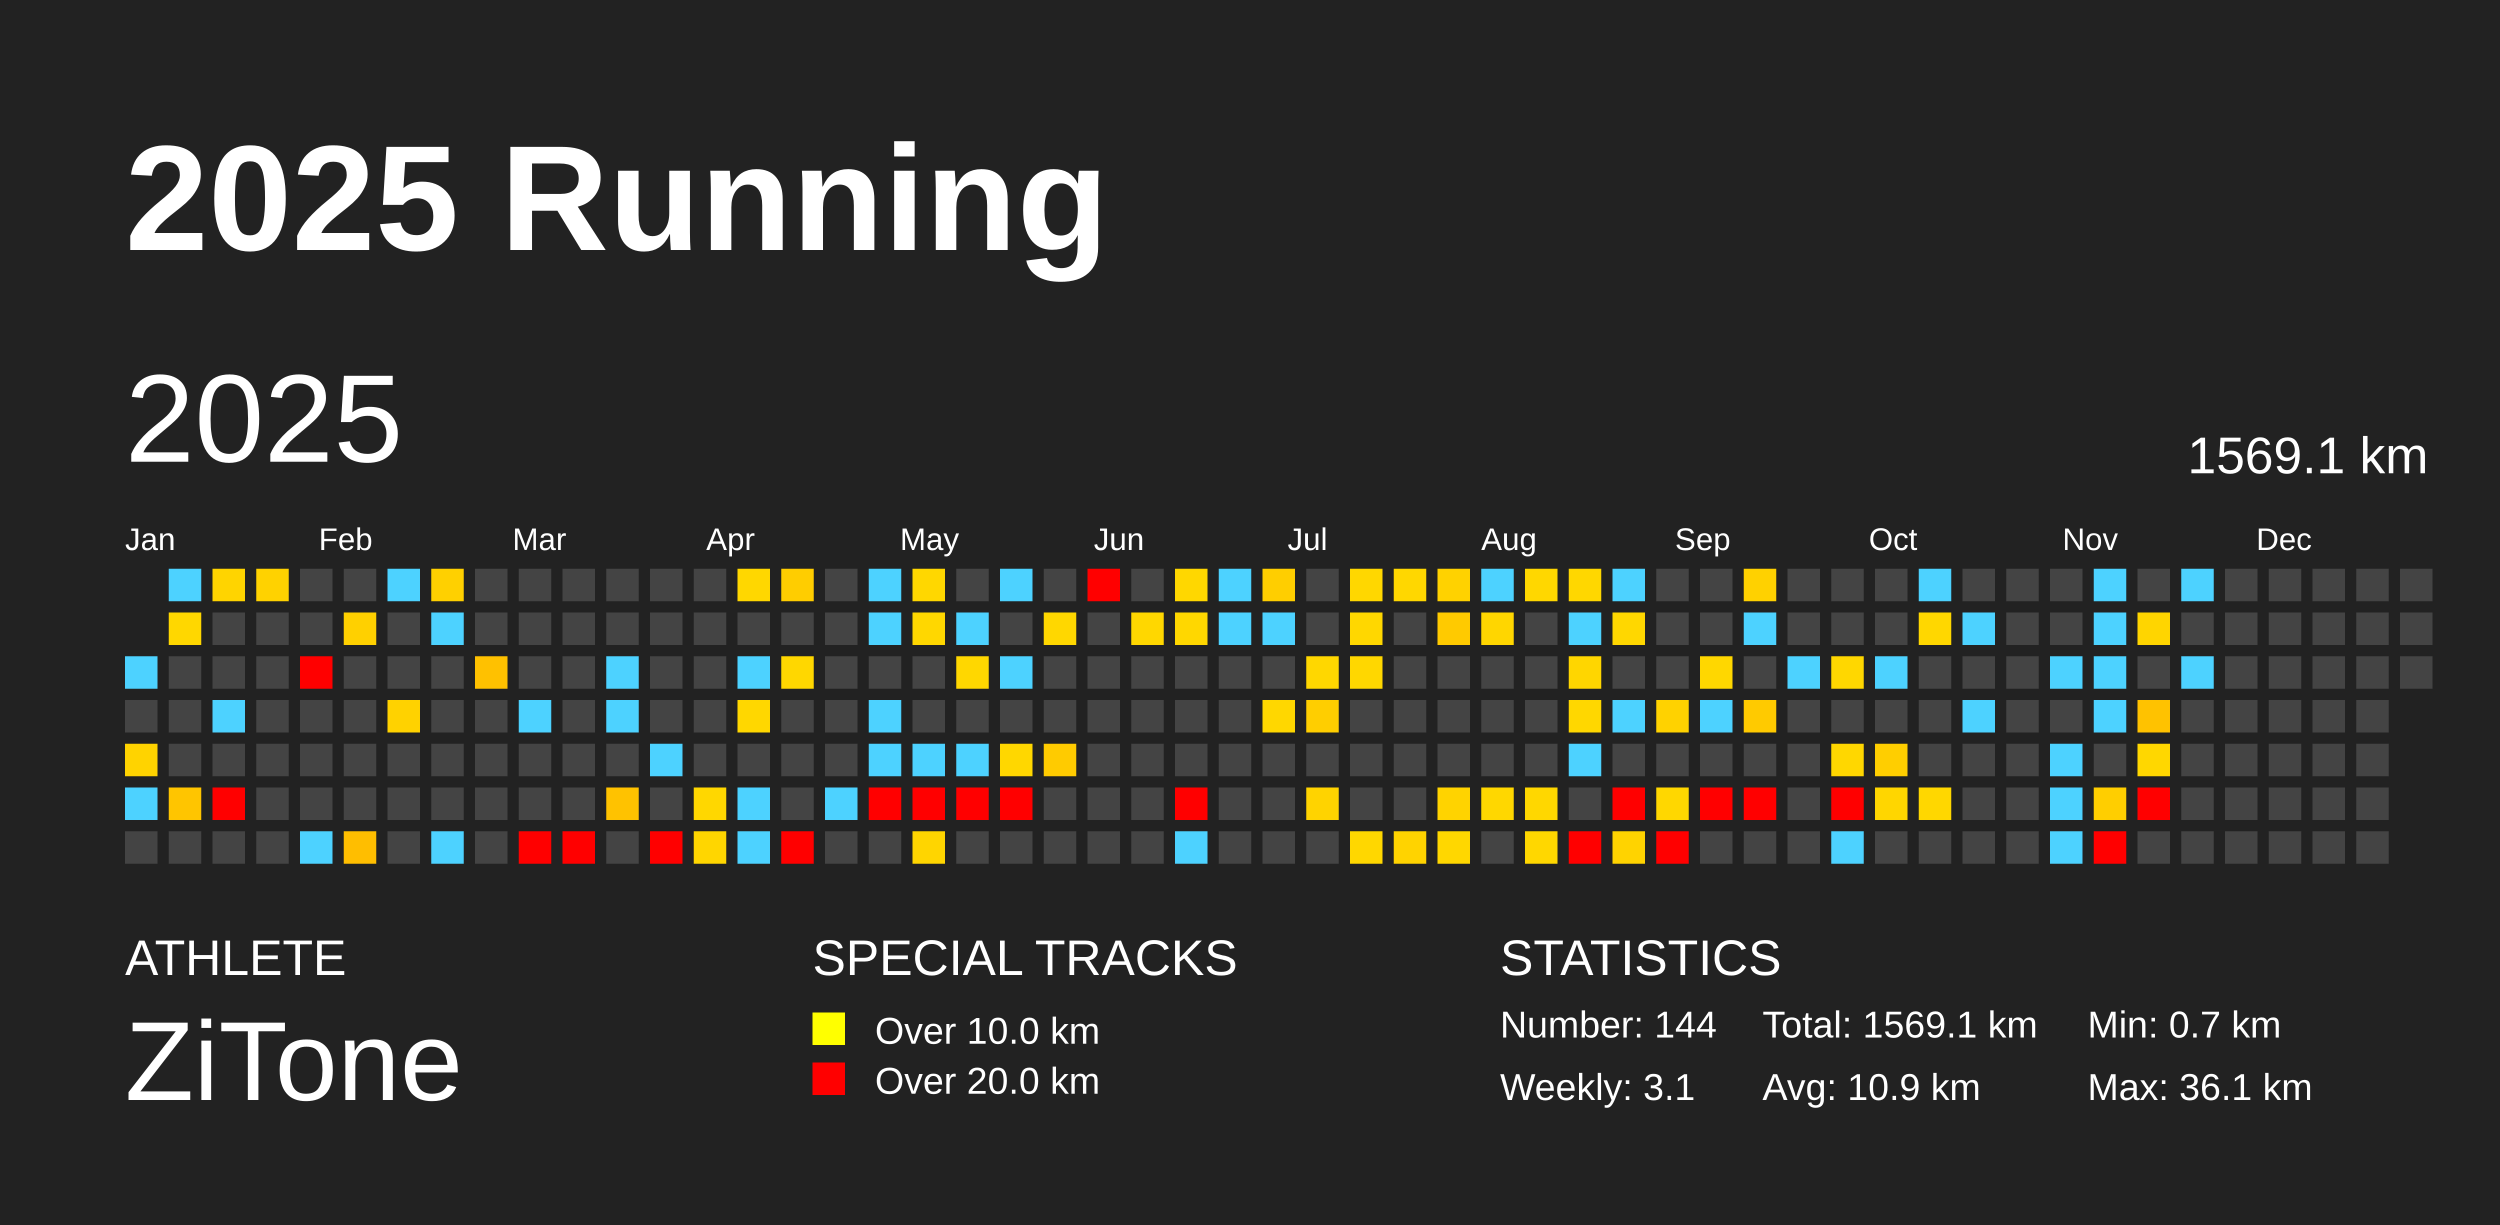
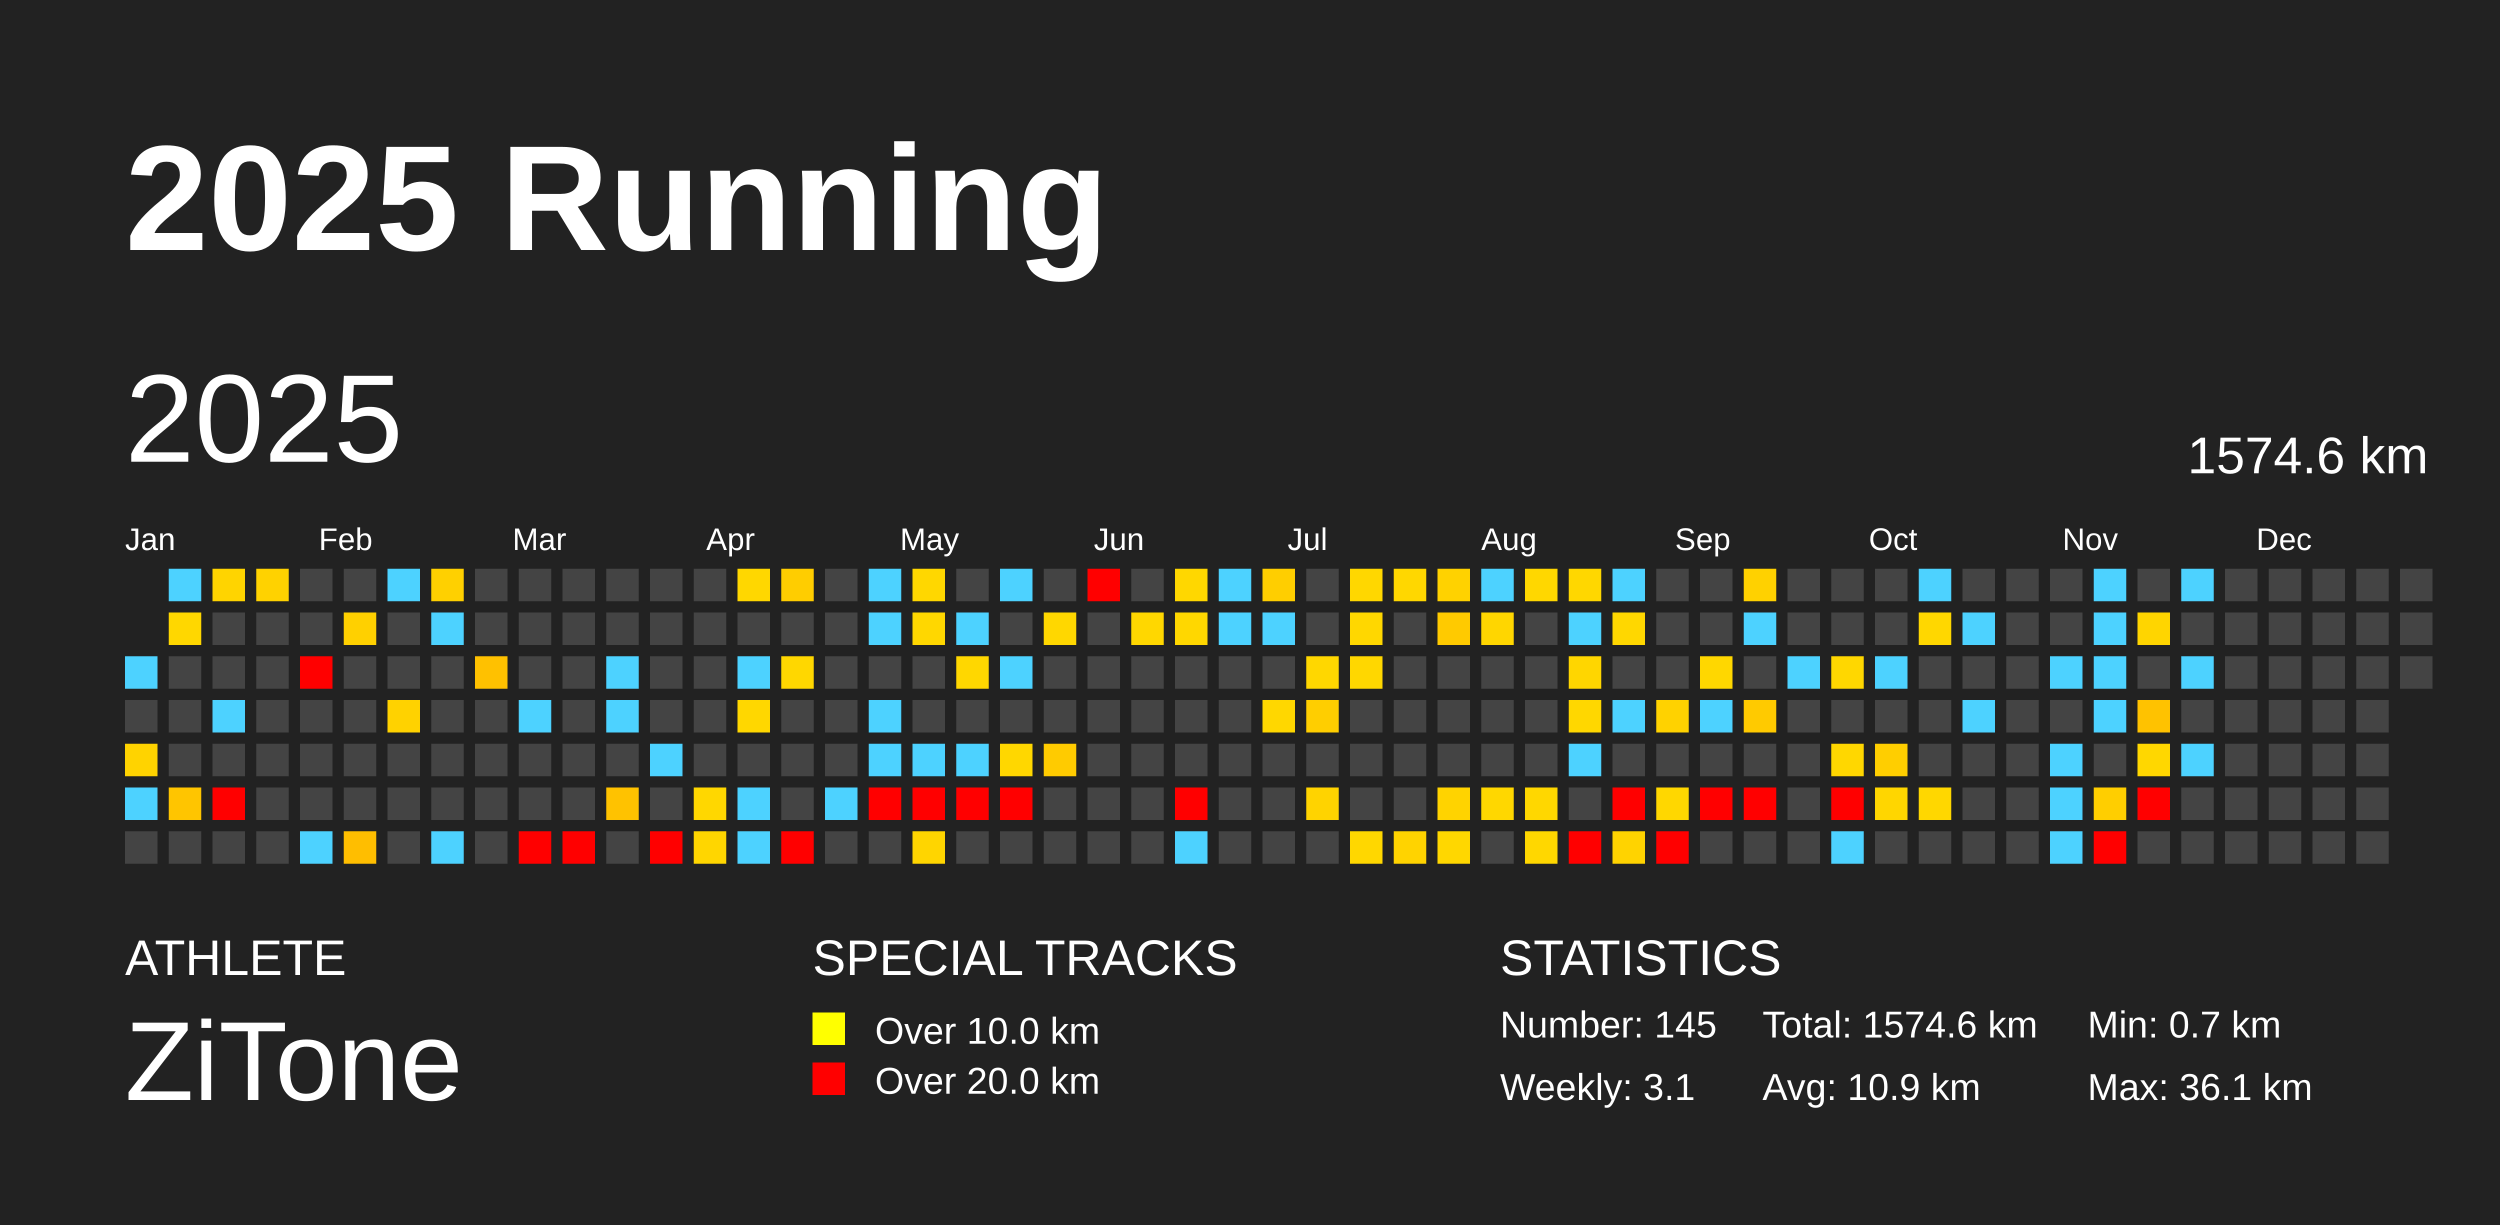
<svg xmlns="http://www.w3.org/2000/svg" baseProfile="full" height="98mm" version="1.1" viewBox="0,0,200,98" width="200mm">
  <defs />
  <rect fill="#222222" height="98" width="200" x="0" y="0" />
  <text fill="#FFFFFF" style="font-size:12px; font-family:Arial; font-weight:bold;" x="10" y="20">2025 Running</text>
  <text fill="#FFFFFF" style="font-size:4px; font-family:Arial" x="10" y="78">ATHLETE</text>
  <text fill="#FFFFFF" style="font-size:9px; font-family:Arial" x="10" y="88">ZiTone</text>
  <text fill="#FFFFFF" style="font-size:4px; font-family:Arial" x="65" y="78">SPECIAL TRACKS</text>
  <rect fill="yellow" height="2.6" width="2.6" x="65" y="81" />
  <text fill="#FFFFFF" style="font-size:3px; font-family:Arial" x="70" y="83.5">Over 10.0 km</text>
  <rect fill="red" height="2.6" width="2.6" x="65" y="85" />
  <text fill="#FFFFFF" style="font-size:3px; font-family:Arial" x="70" y="87.5">Over 20.0 km</text>
  <text fill="#FFFFFF" style="font-size:4px; font-family:Arial" x="120" y="78">STATISTICS</text>
-   <text fill="#FFFFFF" style="font-size:3px; font-family:Arial" x="120" y="83">Number: 144</text>
+   <text fill="#FFFFFF" style="font-size:3px; font-family:Arial" x="120" y="83">Number: 145</text>
  <text fill="#FFFFFF" style="font-size:3px; font-family:Arial" x="120" y="88">Weekly: 3.1</text>
-   <text fill="#FFFFFF" style="font-size:3px; font-family:Arial" x="141" y="83">Total: 1569.1 km</text>
+   <text fill="#FFFFFF" style="font-size:3px; font-family:Arial" x="141" y="83">Total: 1574.6 km</text>
  <text fill="#FFFFFF" style="font-size:3px; font-family:Arial" x="141" y="88">Avg: 10.9 km</text>
  <text fill="#FFFFFF" style="font-size:3px; font-family:Arial" x="167" y="83">Min: 0.7 km</text>
  <text fill="#FFFFFF" style="font-size:3px; font-family:Arial" x="167" y="88">Max: 36.1 km</text>
  <text dominant-baseline="hanging" fill="#FFFFFF" style="font-size:10.0px; font-family:Arial;" x="10" y="30">2025</text>
-   <text dominant-baseline="hanging" fill="#FFFFFF" style="font-size:4.125px; font-family:Arial;" x="175" y="35">1569.1 km</text>
+   <text dominant-baseline="hanging" fill="#FFFFFF" style="font-size:4.125px; font-family:Arial;" x="175" y="35">1574.6 km</text>
  <text fill="#FFFFFF" style="font-size:2.5px; font-family:Arial" x="10.0" y="44">Jan</text>
  <text fill="#FFFFFF" style="font-size:2.5px; font-family:Arial" x="25.5" y="44">Feb</text>
  <text fill="#FFFFFF" style="font-size:2.5px; font-family:Arial" x="41.0" y="44">Mar</text>
  <text fill="#FFFFFF" style="font-size:2.5px; font-family:Arial" x="56.5" y="44">Apr</text>
  <text fill="#FFFFFF" style="font-size:2.5px; font-family:Arial" x="72.0" y="44">May</text>
  <text fill="#FFFFFF" style="font-size:2.5px; font-family:Arial" x="87.5" y="44">Jun</text>
  <text fill="#FFFFFF" style="font-size:2.5px; font-family:Arial" x="103.0" y="44">Jul</text>
  <text fill="#FFFFFF" style="font-size:2.5px; font-family:Arial" x="118.5" y="44">Aug</text>
  <text fill="#FFFFFF" style="font-size:2.5px; font-family:Arial" x="134.0" y="44">Sep</text>
  <text fill="#FFFFFF" style="font-size:2.5px; font-family:Arial" x="149.5" y="44">Oct</text>
  <text fill="#FFFFFF" style="font-size:2.5px; font-family:Arial" x="165.0" y="44">Nov</text>
  <text fill="#FFFFFF" style="font-size:2.5px; font-family:Arial" x="180.5" y="44">Dec</text>
  <rect fill="#4dd2ff" height="2.6" width="2.6" x="10.0" y="52.5" />
  <rect fill="#444444" height="2.6" width="2.6" x="10.0" y="56.0" />
  <rect fill="#ffd300" height="2.6" width="2.6" x="10.0" y="59.5" />
  <rect fill="#4dd2ff" height="2.6" width="2.6" x="10.0" y="63.0" />
  <rect fill="#444444" height="2.6" width="2.6" x="10.0" y="66.5" />
  <rect fill="#4dd2ff" height="2.6" width="2.6" x="13.5" y="45.5" />
  <rect fill="#ffd700" height="2.6" width="2.6" x="13.5" y="49.0" />
  <rect fill="#444444" height="2.6" width="2.6" x="13.5" y="52.5" />
  <rect fill="#444444" height="2.6" width="2.6" x="13.5" y="56.0" />
  <rect fill="#444444" height="2.6" width="2.6" x="13.5" y="59.5" />
  <rect fill="#ffc500" height="2.6" width="2.6" x="13.5" y="63.0" />
  <rect fill="#444444" height="2.6" width="2.6" x="13.5" y="66.5" />
  <rect fill="#ffd400" height="2.6" width="2.6" x="17.0" y="45.5" />
  <rect fill="#444444" height="2.6" width="2.6" x="17.0" y="49.0" />
  <rect fill="#444444" height="2.6" width="2.6" x="17.0" y="52.5" />
  <rect fill="#4dd2ff" height="2.6" width="2.6" x="17.0" y="56.0" />
  <rect fill="#444444" height="2.6" width="2.6" x="17.0" y="59.5" />
  <rect fill="red" height="2.6" width="2.6" x="17.0" y="63.0" />
  <rect fill="#444444" height="2.6" width="2.6" x="17.0" y="66.5" />
  <rect fill="#ffd200" height="2.6" width="2.6" x="20.5" y="45.5" />
  <rect fill="#444444" height="2.6" width="2.6" x="20.5" y="49.0" />
  <rect fill="#444444" height="2.6" width="2.6" x="20.5" y="52.5" />
  <rect fill="#444444" height="2.6" width="2.6" x="20.5" y="56.0" />
  <rect fill="#444444" height="2.6" width="2.6" x="20.5" y="59.5" />
  <rect fill="#444444" height="2.6" width="2.6" x="20.5" y="63.0" />
  <rect fill="#444444" height="2.6" width="2.6" x="20.5" y="66.5" />
  <rect fill="#444444" height="2.6" width="2.6" x="24.0" y="45.5" />
  <rect fill="#444444" height="2.6" width="2.6" x="24.0" y="49.0" />
  <rect fill="red" height="2.6" width="2.6" x="24.0" y="52.5" />
  <rect fill="#444444" height="2.6" width="2.6" x="24.0" y="56.0" />
  <rect fill="#444444" height="2.6" width="2.6" x="24.0" y="59.5" />
  <rect fill="#444444" height="2.6" width="2.6" x="24.0" y="63.0" />
  <rect fill="#4dd2ff" height="2.6" width="2.6" x="24.0" y="66.5" />
  <rect fill="#444444" height="2.6" width="2.6" x="27.5" y="45.5" />
  <rect fill="#ffd000" height="2.6" width="2.6" x="27.5" y="49.0" />
  <rect fill="#444444" height="2.6" width="2.6" x="27.5" y="52.5" />
  <rect fill="#444444" height="2.6" width="2.6" x="27.5" y="56.0" />
  <rect fill="#444444" height="2.6" width="2.6" x="27.5" y="59.5" />
  <rect fill="#444444" height="2.6" width="2.6" x="27.5" y="63.0" />
  <rect fill="#ffbe00" height="2.6" width="2.6" x="27.5" y="66.5" />
  <rect fill="#4dd2ff" height="2.6" width="2.6" x="31.0" y="45.5" />
  <rect fill="#444444" height="2.6" width="2.6" x="31.0" y="49.0" />
  <rect fill="#444444" height="2.6" width="2.6" x="31.0" y="52.5" />
  <rect fill="#ffd200" height="2.6" width="2.6" x="31.0" y="56.0" />
  <rect fill="#444444" height="2.6" width="2.6" x="31.0" y="59.5" />
  <rect fill="#444444" height="2.6" width="2.6" x="31.0" y="63.0" />
  <rect fill="#444444" height="2.6" width="2.6" x="31.0" y="66.5" />
  <rect fill="#ffd000" height="2.6" width="2.6" x="34.5" y="45.5" />
  <rect fill="#4dd2ff" height="2.6" width="2.6" x="34.5" y="49.0" />
  <rect fill="#444444" height="2.6" width="2.6" x="34.5" y="52.5" />
  <rect fill="#444444" height="2.6" width="2.6" x="34.5" y="56.0" />
  <rect fill="#444444" height="2.6" width="2.6" x="34.5" y="59.5" />
  <rect fill="#444444" height="2.6" width="2.6" x="34.5" y="63.0" />
  <rect fill="#4dd2ff" height="2.6" width="2.6" x="34.5" y="66.5" />
  <rect fill="#444444" height="2.6" width="2.6" x="38.0" y="45.5" />
  <rect fill="#444444" height="2.6" width="2.6" x="38.0" y="49.0" />
  <rect fill="#ffc100" height="2.6" width="2.6" x="38.0" y="52.5" />
  <rect fill="#444444" height="2.6" width="2.6" x="38.0" y="56.0" />
  <rect fill="#444444" height="2.6" width="2.6" x="38.0" y="59.5" />
  <rect fill="#444444" height="2.6" width="2.6" x="38.0" y="63.0" />
  <rect fill="#444444" height="2.6" width="2.6" x="38.0" y="66.5" />
  <rect fill="#444444" height="2.6" width="2.6" x="41.5" y="45.5" />
  <rect fill="#444444" height="2.6" width="2.6" x="41.5" y="49.0" />
  <rect fill="#444444" height="2.6" width="2.6" x="41.5" y="52.5" />
  <rect fill="#4dd2ff" height="2.6" width="2.6" x="41.5" y="56.0" />
  <rect fill="#444444" height="2.6" width="2.6" x="41.5" y="59.5" />
  <rect fill="#444444" height="2.6" width="2.6" x="41.5" y="63.0" />
  <rect fill="red" height="2.6" width="2.6" x="41.5" y="66.5" />
  <rect fill="#444444" height="2.6" width="2.6" x="45.0" y="45.5" />
  <rect fill="#444444" height="2.6" width="2.6" x="45.0" y="49.0" />
  <rect fill="#444444" height="2.6" width="2.6" x="45.0" y="52.5" />
  <rect fill="#444444" height="2.6" width="2.6" x="45.0" y="56.0" />
  <rect fill="#444444" height="2.6" width="2.6" x="45.0" y="59.5" />
  <rect fill="#444444" height="2.6" width="2.6" x="45.0" y="63.0" />
  <rect fill="red" height="2.6" width="2.6" x="45.0" y="66.5" />
  <rect fill="#444444" height="2.6" width="2.6" x="48.5" y="45.5" />
  <rect fill="#444444" height="2.6" width="2.6" x="48.5" y="49.0" />
  <rect fill="#4dd2ff" height="2.6" width="2.6" x="48.5" y="52.5" />
  <rect fill="#4dd2ff" height="2.6" width="2.6" x="48.5" y="56.0" />
  <rect fill="#444444" height="2.6" width="2.6" x="48.5" y="59.5" />
  <rect fill="#ffc200" height="2.6" width="2.6" x="48.5" y="63.0" />
  <rect fill="#444444" height="2.6" width="2.6" x="48.5" y="66.5" />
  <rect fill="#444444" height="2.6" width="2.6" x="52.0" y="45.5" />
  <rect fill="#444444" height="2.6" width="2.6" x="52.0" y="49.0" />
  <rect fill="#444444" height="2.6" width="2.6" x="52.0" y="52.5" />
  <rect fill="#444444" height="2.6" width="2.6" x="52.0" y="56.0" />
  <rect fill="#4dd2ff" height="2.6" width="2.6" x="52.0" y="59.5" />
  <rect fill="#444444" height="2.6" width="2.6" x="52.0" y="63.0" />
  <rect fill="red" height="2.6" width="2.6" x="52.0" y="66.5" />
  <rect fill="#444444" height="2.6" width="2.6" x="55.5" y="45.5" />
  <rect fill="#444444" height="2.6" width="2.6" x="55.5" y="49.0" />
  <rect fill="#444444" height="2.6" width="2.6" x="55.5" y="52.5" />
  <rect fill="#444444" height="2.6" width="2.6" x="55.5" y="56.0" />
  <rect fill="#444444" height="2.6" width="2.6" x="55.5" y="59.5" />
  <rect fill="#ffd700" height="2.6" width="2.6" x="55.5" y="63.0" />
  <rect fill="#ffd600" height="2.6" width="2.6" x="55.5" y="66.5" />
  <rect fill="#ffd700" height="2.6" width="2.6" x="59.0" y="45.5" />
  <rect fill="#444444" height="2.6" width="2.6" x="59.0" y="49.0" />
  <rect fill="#4dd2ff" height="2.6" width="2.6" x="59.0" y="52.5" />
  <rect fill="#ffd700" height="2.6" width="2.6" x="59.0" y="56.0" />
  <rect fill="#444444" height="2.6" width="2.6" x="59.0" y="59.5" />
  <rect fill="#4dd2ff" height="2.6" width="2.6" x="59.0" y="63.0" />
  <rect fill="#4dd2ff" height="2.6" width="2.6" x="59.0" y="66.5" />
  <rect fill="#ffcd00" height="2.6" width="2.6" x="62.5" y="45.5" />
  <rect fill="#444444" height="2.6" width="2.6" x="62.5" y="49.0" />
  <rect fill="#ffd700" height="2.6" width="2.6" x="62.5" y="52.5" />
  <rect fill="#444444" height="2.6" width="2.6" x="62.5" y="56.0" />
  <rect fill="#444444" height="2.6" width="2.6" x="62.5" y="59.5" />
  <rect fill="#444444" height="2.6" width="2.6" x="62.5" y="63.0" />
  <rect fill="red" height="2.6" width="2.6" x="62.5" y="66.5" />
  <rect fill="#444444" height="2.6" width="2.6" x="66.0" y="45.5" />
  <rect fill="#444444" height="2.6" width="2.6" x="66.0" y="49.0" />
  <rect fill="#444444" height="2.6" width="2.6" x="66.0" y="52.5" />
  <rect fill="#444444" height="2.6" width="2.6" x="66.0" y="56.0" />
  <rect fill="#444444" height="2.6" width="2.6" x="66.0" y="59.5" />
  <rect fill="#4dd2ff" height="2.6" width="2.6" x="66.0" y="63.0" />
  <rect fill="#444444" height="2.6" width="2.6" x="66.0" y="66.5" />
  <rect fill="#4dd2ff" height="2.6" width="2.6" x="69.5" y="45.5" />
  <rect fill="#4dd2ff" height="2.6" width="2.6" x="69.5" y="49.0" />
  <rect fill="#444444" height="2.6" width="2.6" x="69.5" y="52.5" />
  <rect fill="#4dd2ff" height="2.6" width="2.6" x="69.5" y="56.0" />
  <rect fill="#4dd2ff" height="2.6" width="2.6" x="69.5" y="59.5" />
  <rect fill="red" height="2.6" width="2.6" x="69.5" y="63.0" />
  <rect fill="#444444" height="2.6" width="2.6" x="69.5" y="66.5" />
  <rect fill="#ffd700" height="2.6" width="2.6" x="73.0" y="45.5" />
  <rect fill="#ffd700" height="2.6" width="2.6" x="73.0" y="49.0" />
  <rect fill="#444444" height="2.6" width="2.6" x="73.0" y="52.5" />
  <rect fill="#444444" height="2.6" width="2.6" x="73.0" y="56.0" />
  <rect fill="#4dd2ff" height="2.6" width="2.6" x="73.0" y="59.5" />
  <rect fill="red" height="2.6" width="2.6" x="73.0" y="63.0" />
  <rect fill="#ffd500" height="2.6" width="2.6" x="73.0" y="66.5" />
  <rect fill="#444444" height="2.6" width="2.6" x="76.5" y="45.5" />
  <rect fill="#4dd2ff" height="2.6" width="2.6" x="76.5" y="49.0" />
  <rect fill="#ffd700" height="2.6" width="2.6" x="76.5" y="52.5" />
  <rect fill="#444444" height="2.6" width="2.6" x="76.5" y="56.0" />
  <rect fill="#4dd2ff" height="2.6" width="2.6" x="76.5" y="59.5" />
  <rect fill="red" height="2.6" width="2.6" x="76.5" y="63.0" />
  <rect fill="#444444" height="2.6" width="2.6" x="76.5" y="66.5" />
  <rect fill="#4dd2ff" height="2.6" width="2.6" x="80.0" y="45.5" />
  <rect fill="#444444" height="2.6" width="2.6" x="80.0" y="49.0" />
  <rect fill="#4dd2ff" height="2.6" width="2.6" x="80.0" y="52.5" />
  <rect fill="#444444" height="2.6" width="2.6" x="80.0" y="56.0" />
  <rect fill="#ffd700" height="2.6" width="2.6" x="80.0" y="59.5" />
  <rect fill="red" height="2.6" width="2.6" x="80.0" y="63.0" />
  <rect fill="#444444" height="2.6" width="2.6" x="80.0" y="66.5" />
  <rect fill="#444444" height="2.6" width="2.6" x="83.5" y="45.5" />
  <rect fill="#ffd700" height="2.6" width="2.6" x="83.5" y="49.0" />
  <rect fill="#444444" height="2.6" width="2.6" x="83.5" y="52.5" />
  <rect fill="#444444" height="2.6" width="2.6" x="83.5" y="56.0" />
  <rect fill="#ffcb00" height="2.6" width="2.6" x="83.5" y="59.5" />
  <rect fill="#444444" height="2.6" width="2.6" x="83.5" y="63.0" />
  <rect fill="#444444" height="2.6" width="2.6" x="83.5" y="66.5" />
  <rect fill="red" height="2.6" width="2.6" x="87.0" y="45.5" />
  <rect fill="#444444" height="2.6" width="2.6" x="87.0" y="49.0" />
  <rect fill="#444444" height="2.6" width="2.6" x="87.0" y="52.5" />
  <rect fill="#444444" height="2.6" width="2.6" x="87.0" y="56.0" />
  <rect fill="#444444" height="2.6" width="2.6" x="87.0" y="59.5" />
  <rect fill="#444444" height="2.6" width="2.6" x="87.0" y="63.0" />
  <rect fill="#444444" height="2.6" width="2.6" x="87.0" y="66.5" />
  <rect fill="#444444" height="2.6" width="2.6" x="90.5" y="45.5" />
  <rect fill="#ffd700" height="2.6" width="2.6" x="90.5" y="49.0" />
  <rect fill="#444444" height="2.6" width="2.6" x="90.5" y="52.5" />
  <rect fill="#444444" height="2.6" width="2.6" x="90.5" y="56.0" />
  <rect fill="#444444" height="2.6" width="2.6" x="90.5" y="59.5" />
  <rect fill="#444444" height="2.6" width="2.6" x="90.5" y="63.0" />
  <rect fill="#444444" height="2.6" width="2.6" x="90.5" y="66.5" />
  <rect fill="#ffd700" height="2.6" width="2.6" x="94.0" y="45.5" />
  <rect fill="#ffd700" height="2.6" width="2.6" x="94.0" y="49.0" />
  <rect fill="#444444" height="2.6" width="2.6" x="94.0" y="52.5" />
  <rect fill="#444444" height="2.6" width="2.6" x="94.0" y="56.0" />
  <rect fill="#444444" height="2.6" width="2.6" x="94.0" y="59.5" />
  <rect fill="red" height="2.6" width="2.6" x="94.0" y="63.0" />
  <rect fill="#4dd2ff" height="2.6" width="2.6" x="94.0" y="66.5" />
  <rect fill="#4dd2ff" height="2.6" width="2.6" x="97.5" y="45.5" />
  <rect fill="#4dd2ff" height="2.6" width="2.6" x="97.5" y="49.0" />
  <rect fill="#444444" height="2.6" width="2.6" x="97.5" y="52.5" />
  <rect fill="#444444" height="2.6" width="2.6" x="97.5" y="56.0" />
  <rect fill="#444444" height="2.6" width="2.6" x="97.5" y="59.5" />
  <rect fill="#444444" height="2.6" width="2.6" x="97.5" y="63.0" />
  <rect fill="#444444" height="2.6" width="2.6" x="97.5" y="66.5" />
  <rect fill="#ffce00" height="2.6" width="2.6" x="101.0" y="45.5" />
  <rect fill="#4dd2ff" height="2.6" width="2.6" x="101.0" y="49.0" />
  <rect fill="#444444" height="2.6" width="2.6" x="101.0" y="52.5" />
  <rect fill="#ffd700" height="2.6" width="2.6" x="101.0" y="56.0" />
  <rect fill="#444444" height="2.6" width="2.6" x="101.0" y="59.5" />
  <rect fill="#444444" height="2.6" width="2.6" x="101.0" y="63.0" />
  <rect fill="#444444" height="2.6" width="2.6" x="101.0" y="66.5" />
  <rect fill="#444444" height="2.6" width="2.6" x="104.5" y="45.5" />
  <rect fill="#444444" height="2.6" width="2.6" x="104.5" y="49.0" />
  <rect fill="#ffd700" height="2.6" width="2.6" x="104.5" y="52.5" />
  <rect fill="#ffce00" height="2.6" width="2.6" x="104.5" y="56.0" />
  <rect fill="#444444" height="2.6" width="2.6" x="104.5" y="59.5" />
  <rect fill="#ffd300" height="2.6" width="2.6" x="104.5" y="63.0" />
  <rect fill="#444444" height="2.6" width="2.6" x="104.5" y="66.5" />
  <rect fill="#ffd700" height="2.6" width="2.6" x="108.0" y="45.5" />
  <rect fill="#ffd700" height="2.6" width="2.6" x="108.0" y="49.0" />
  <rect fill="#ffd700" height="2.6" width="2.6" x="108.0" y="52.5" />
  <rect fill="#444444" height="2.6" width="2.6" x="108.0" y="56.0" />
  <rect fill="#444444" height="2.6" width="2.6" x="108.0" y="59.5" />
  <rect fill="#444444" height="2.6" width="2.6" x="108.0" y="63.0" />
  <rect fill="#ffd700" height="2.6" width="2.6" x="108.0" y="66.5" />
  <rect fill="#ffd700" height="2.6" width="2.6" x="111.5" y="45.5" />
  <rect fill="#444444" height="2.6" width="2.6" x="111.5" y="49.0" />
  <rect fill="#444444" height="2.6" width="2.6" x="111.5" y="52.5" />
  <rect fill="#444444" height="2.6" width="2.6" x="111.5" y="56.0" />
  <rect fill="#444444" height="2.6" width="2.6" x="111.5" y="59.5" />
  <rect fill="#444444" height="2.6" width="2.6" x="111.5" y="63.0" />
  <rect fill="#ffd300" height="2.6" width="2.6" x="111.5" y="66.5" />
  <rect fill="#ffd200" height="2.6" width="2.6" x="115.0" y="45.5" />
  <rect fill="#ffca00" height="2.6" width="2.6" x="115.0" y="49.0" />
  <rect fill="#444444" height="2.6" width="2.6" x="115.0" y="52.5" />
  <rect fill="#444444" height="2.6" width="2.6" x="115.0" y="56.0" />
  <rect fill="#444444" height="2.6" width="2.6" x="115.0" y="59.5" />
  <rect fill="#ffd300" height="2.6" width="2.6" x="115.0" y="63.0" />
  <rect fill="#ffd700" height="2.6" width="2.6" x="115.0" y="66.5" />
  <rect fill="#4dd2ff" height="2.6" width="2.6" x="118.5" y="45.5" />
  <rect fill="#ffd600" height="2.6" width="2.6" x="118.5" y="49.0" />
  <rect fill="#444444" height="2.6" width="2.6" x="118.5" y="52.5" />
  <rect fill="#444444" height="2.6" width="2.6" x="118.5" y="56.0" />
  <rect fill="#444444" height="2.6" width="2.6" x="118.5" y="59.5" />
  <rect fill="#ffd700" height="2.6" width="2.6" x="118.5" y="63.0" />
  <rect fill="#444444" height="2.6" width="2.6" x="118.5" y="66.5" />
  <rect fill="#ffd700" height="2.6" width="2.6" x="122.0" y="45.5" />
  <rect fill="#444444" height="2.6" width="2.6" x="122.0" y="49.0" />
  <rect fill="#444444" height="2.6" width="2.6" x="122.0" y="52.5" />
  <rect fill="#444444" height="2.6" width="2.6" x="122.0" y="56.0" />
  <rect fill="#444444" height="2.6" width="2.6" x="122.0" y="59.5" />
  <rect fill="#ffd700" height="2.6" width="2.6" x="122.0" y="63.0" />
  <rect fill="#ffd700" height="2.6" width="2.6" x="122.0" y="66.5" />
  <rect fill="#ffd700" height="2.6" width="2.6" x="125.5" y="45.5" />
  <rect fill="#4dd2ff" height="2.6" width="2.6" x="125.5" y="49.0" />
  <rect fill="#ffd600" height="2.6" width="2.6" x="125.5" y="52.5" />
  <rect fill="#ffd700" height="2.6" width="2.6" x="125.5" y="56.0" />
  <rect fill="#4dd2ff" height="2.6" width="2.6" x="125.5" y="59.5" />
  <rect fill="#444444" height="2.6" width="2.6" x="125.5" y="63.0" />
  <rect fill="red" height="2.6" width="2.6" x="125.5" y="66.5" />
  <rect fill="#4dd2ff" height="2.6" width="2.6" x="129.0" y="45.5" />
  <rect fill="#ffd700" height="2.6" width="2.6" x="129.0" y="49.0" />
  <rect fill="#444444" height="2.6" width="2.6" x="129.0" y="52.5" />
  <rect fill="#4dd2ff" height="2.6" width="2.6" x="129.0" y="56.0" />
  <rect fill="#444444" height="2.6" width="2.6" x="129.0" y="59.5" />
  <rect fill="red" height="2.6" width="2.6" x="129.0" y="63.0" />
  <rect fill="#ffd300" height="2.6" width="2.6" x="129.0" y="66.5" />
  <rect fill="#444444" height="2.6" width="2.6" x="132.5" y="45.5" />
  <rect fill="#444444" height="2.6" width="2.6" x="132.5" y="49.0" />
  <rect fill="#444444" height="2.6" width="2.6" x="132.5" y="52.5" />
  <rect fill="#ffd200" height="2.6" width="2.6" x="132.5" y="56.0" />
  <rect fill="#444444" height="2.6" width="2.6" x="132.5" y="59.5" />
  <rect fill="#ffd700" height="2.6" width="2.6" x="132.5" y="63.0" />
  <rect fill="red" height="2.6" width="2.6" x="132.5" y="66.5" />
  <rect fill="#444444" height="2.6" width="2.6" x="136.0" y="45.5" />
  <rect fill="#444444" height="2.6" width="2.6" x="136.0" y="49.0" />
  <rect fill="#ffd700" height="2.6" width="2.6" x="136.0" y="52.5" />
  <rect fill="#4dd2ff" height="2.6" width="2.6" x="136.0" y="56.0" />
  <rect fill="#444444" height="2.6" width="2.6" x="136.0" y="59.5" />
  <rect fill="red" height="2.6" width="2.6" x="136.0" y="63.0" />
  <rect fill="#444444" height="2.6" width="2.6" x="136.0" y="66.5" />
  <rect fill="#ffd100" height="2.6" width="2.6" x="139.5" y="45.5" />
  <rect fill="#4dd2ff" height="2.6" width="2.6" x="139.5" y="49.0" />
  <rect fill="#444444" height="2.6" width="2.6" x="139.5" y="52.5" />
  <rect fill="#ffca00" height="2.6" width="2.6" x="139.5" y="56.0" />
  <rect fill="#444444" height="2.6" width="2.6" x="139.5" y="59.5" />
  <rect fill="red" height="2.6" width="2.6" x="139.5" y="63.0" />
  <rect fill="#444444" height="2.6" width="2.6" x="139.5" y="66.5" />
  <rect fill="#444444" height="2.6" width="2.6" x="143.0" y="45.5" />
  <rect fill="#444444" height="2.6" width="2.6" x="143.0" y="49.0" />
  <rect fill="#4dd2ff" height="2.6" width="2.6" x="143.0" y="52.5" />
  <rect fill="#444444" height="2.6" width="2.6" x="143.0" y="56.0" />
  <rect fill="#444444" height="2.6" width="2.6" x="143.0" y="59.5" />
  <rect fill="#444444" height="2.6" width="2.6" x="143.0" y="63.0" />
  <rect fill="#444444" height="2.6" width="2.6" x="143.0" y="66.5" />
  <rect fill="#444444" height="2.6" width="2.6" x="146.5" y="45.5" />
  <rect fill="#444444" height="2.6" width="2.6" x="146.5" y="49.0" />
  <rect fill="#ffd700" height="2.6" width="2.6" x="146.5" y="52.5" />
  <rect fill="#444444" height="2.6" width="2.6" x="146.5" y="56.0" />
  <rect fill="#ffd700" height="2.6" width="2.6" x="146.5" y="59.5" />
  <rect fill="red" height="2.6" width="2.6" x="146.5" y="63.0" />
  <rect fill="#4dd2ff" height="2.6" width="2.6" x="146.5" y="66.5" />
  <rect fill="#444444" height="2.6" width="2.6" x="150.0" y="45.5" />
  <rect fill="#444444" height="2.6" width="2.6" x="150.0" y="49.0" />
  <rect fill="#4dd2ff" height="2.6" width="2.6" x="150.0" y="52.5" />
  <rect fill="#444444" height="2.6" width="2.6" x="150.0" y="56.0" />
  <rect fill="#ffce00" height="2.6" width="2.6" x="150.0" y="59.5" />
  <rect fill="#ffd600" height="2.6" width="2.6" x="150.0" y="63.0" />
  <rect fill="#444444" height="2.6" width="2.6" x="150.0" y="66.5" />
  <rect fill="#4dd2ff" height="2.6" width="2.6" x="153.5" y="45.5" />
  <rect fill="#ffd700" height="2.6" width="2.6" x="153.5" y="49.0" />
  <rect fill="#444444" height="2.6" width="2.6" x="153.5" y="52.5" />
  <rect fill="#444444" height="2.6" width="2.6" x="153.5" y="56.0" />
  <rect fill="#444444" height="2.6" width="2.6" x="153.5" y="59.5" />
  <rect fill="#ffd700" height="2.6" width="2.6" x="153.5" y="63.0" />
  <rect fill="#444444" height="2.6" width="2.6" x="153.5" y="66.5" />
  <rect fill="#444444" height="2.6" width="2.6" x="157.0" y="45.5" />
  <rect fill="#4dd2ff" height="2.6" width="2.6" x="157.0" y="49.0" />
  <rect fill="#444444" height="2.6" width="2.6" x="157.0" y="52.5" />
  <rect fill="#4dd2ff" height="2.6" width="2.6" x="157.0" y="56.0" />
  <rect fill="#444444" height="2.6" width="2.6" x="157.0" y="59.5" />
  <rect fill="#444444" height="2.6" width="2.6" x="157.0" y="63.0" />
  <rect fill="#444444" height="2.6" width="2.6" x="157.0" y="66.5" />
  <rect fill="#444444" height="2.6" width="2.6" x="160.5" y="45.5" />
  <rect fill="#444444" height="2.6" width="2.6" x="160.5" y="49.0" />
  <rect fill="#444444" height="2.6" width="2.6" x="160.5" y="52.5" />
  <rect fill="#444444" height="2.6" width="2.6" x="160.5" y="56.0" />
  <rect fill="#444444" height="2.6" width="2.6" x="160.5" y="59.5" />
  <rect fill="#444444" height="2.6" width="2.6" x="160.5" y="63.0" />
  <rect fill="#444444" height="2.6" width="2.6" x="160.5" y="66.5" />
  <rect fill="#444444" height="2.6" width="2.6" x="164.0" y="45.5" />
  <rect fill="#444444" height="2.6" width="2.6" x="164.0" y="49.0" />
  <rect fill="#4dd2ff" height="2.6" width="2.6" x="164.0" y="52.5" />
  <rect fill="#444444" height="2.6" width="2.6" x="164.0" y="56.0" />
  <rect fill="#4dd2ff" height="2.6" width="2.6" x="164.0" y="59.5" />
  <rect fill="#4dd2ff" height="2.6" width="2.6" x="164.0" y="63.0" />
  <rect fill="#4dd2ff" height="2.6" width="2.6" x="164.0" y="66.5" />
  <rect fill="#4dd2ff" height="2.6" width="2.6" x="167.5" y="45.5" />
  <rect fill="#4dd2ff" height="2.6" width="2.6" x="167.5" y="49.0" />
  <rect fill="#4dd2ff" height="2.6" width="2.6" x="167.5" y="52.5" />
  <rect fill="#4dd2ff" height="2.6" width="2.6" x="167.5" y="56.0" />
  <rect fill="#444444" height="2.6" width="2.6" x="167.5" y="59.5" />
  <rect fill="#ffce00" height="2.6" width="2.6" x="167.5" y="63.0" />
  <rect fill="red" height="2.6" width="2.6" x="167.5" y="66.5" />
  <rect fill="#444444" height="2.6" width="2.6" x="171.0" y="45.5" />
  <rect fill="#ffd500" height="2.6" width="2.6" x="171.0" y="49.0" />
  <rect fill="#444444" height="2.6" width="2.6" x="171.0" y="52.5" />
  <rect fill="#ffc200" height="2.6" width="2.6" x="171.0" y="56.0" />
  <rect fill="#ffd700" height="2.6" width="2.6" x="171.0" y="59.5" />
  <rect fill="red" height="2.6" width="2.6" x="171.0" y="63.0" />
  <rect fill="#444444" height="2.6" width="2.6" x="171.0" y="66.5" />
  <rect fill="#4dd2ff" height="2.6" width="2.6" x="174.5" y="45.5" />
  <rect fill="#444444" height="2.6" width="2.6" x="174.5" y="49.0" />
  <rect fill="#4dd2ff" height="2.6" width="2.6" x="174.5" y="52.5" />
  <rect fill="#444444" height="2.6" width="2.6" x="174.5" y="56.0" />
-   <rect fill="#444444" height="2.6" width="2.6" x="174.5" y="59.5" />
+   <rect fill="#4dd2ff" height="2.6" width="2.6" x="174.5" y="59.5" />
  <rect fill="#444444" height="2.6" width="2.6" x="174.5" y="63.0" />
  <rect fill="#444444" height="2.6" width="2.6" x="174.5" y="66.5" />
  <rect fill="#444444" height="2.6" width="2.6" x="178.0" y="45.5" />
  <rect fill="#444444" height="2.6" width="2.6" x="178.0" y="49.0" />
  <rect fill="#444444" height="2.6" width="2.6" x="178.0" y="52.5" />
  <rect fill="#444444" height="2.6" width="2.6" x="178.0" y="56.0" />
  <rect fill="#444444" height="2.6" width="2.6" x="178.0" y="59.5" />
  <rect fill="#444444" height="2.6" width="2.6" x="178.0" y="63.0" />
  <rect fill="#444444" height="2.6" width="2.6" x="178.0" y="66.5" />
  <rect fill="#444444" height="2.6" width="2.6" x="181.5" y="45.5" />
  <rect fill="#444444" height="2.6" width="2.6" x="181.5" y="49.0" />
  <rect fill="#444444" height="2.6" width="2.6" x="181.5" y="52.5" />
  <rect fill="#444444" height="2.6" width="2.6" x="181.5" y="56.0" />
  <rect fill="#444444" height="2.6" width="2.6" x="181.5" y="59.5" />
  <rect fill="#444444" height="2.6" width="2.6" x="181.5" y="63.0" />
  <rect fill="#444444" height="2.6" width="2.6" x="181.5" y="66.5" />
  <rect fill="#444444" height="2.6" width="2.6" x="185.0" y="45.5" />
  <rect fill="#444444" height="2.6" width="2.6" x="185.0" y="49.0" />
  <rect fill="#444444" height="2.6" width="2.6" x="185.0" y="52.5" />
  <rect fill="#444444" height="2.6" width="2.6" x="185.0" y="56.0" />
  <rect fill="#444444" height="2.6" width="2.6" x="185.0" y="59.5" />
  <rect fill="#444444" height="2.6" width="2.6" x="185.0" y="63.0" />
  <rect fill="#444444" height="2.6" width="2.6" x="185.0" y="66.5" />
  <rect fill="#444444" height="2.6" width="2.6" x="188.5" y="45.5" />
  <rect fill="#444444" height="2.6" width="2.6" x="188.5" y="49.0" />
  <rect fill="#444444" height="2.6" width="2.6" x="188.5" y="52.5" />
  <rect fill="#444444" height="2.6" width="2.6" x="188.5" y="56.0" />
  <rect fill="#444444" height="2.6" width="2.6" x="188.5" y="59.5" />
  <rect fill="#444444" height="2.6" width="2.6" x="188.5" y="63.0" />
  <rect fill="#444444" height="2.6" width="2.6" x="188.5" y="66.5" />
  <rect fill="#444444" height="2.6" width="2.6" x="192.0" y="45.5" />
  <rect fill="#444444" height="2.6" width="2.6" x="192.0" y="49.0" />
  <rect fill="#444444" height="2.6" width="2.6" x="192.0" y="52.5" />
</svg>
